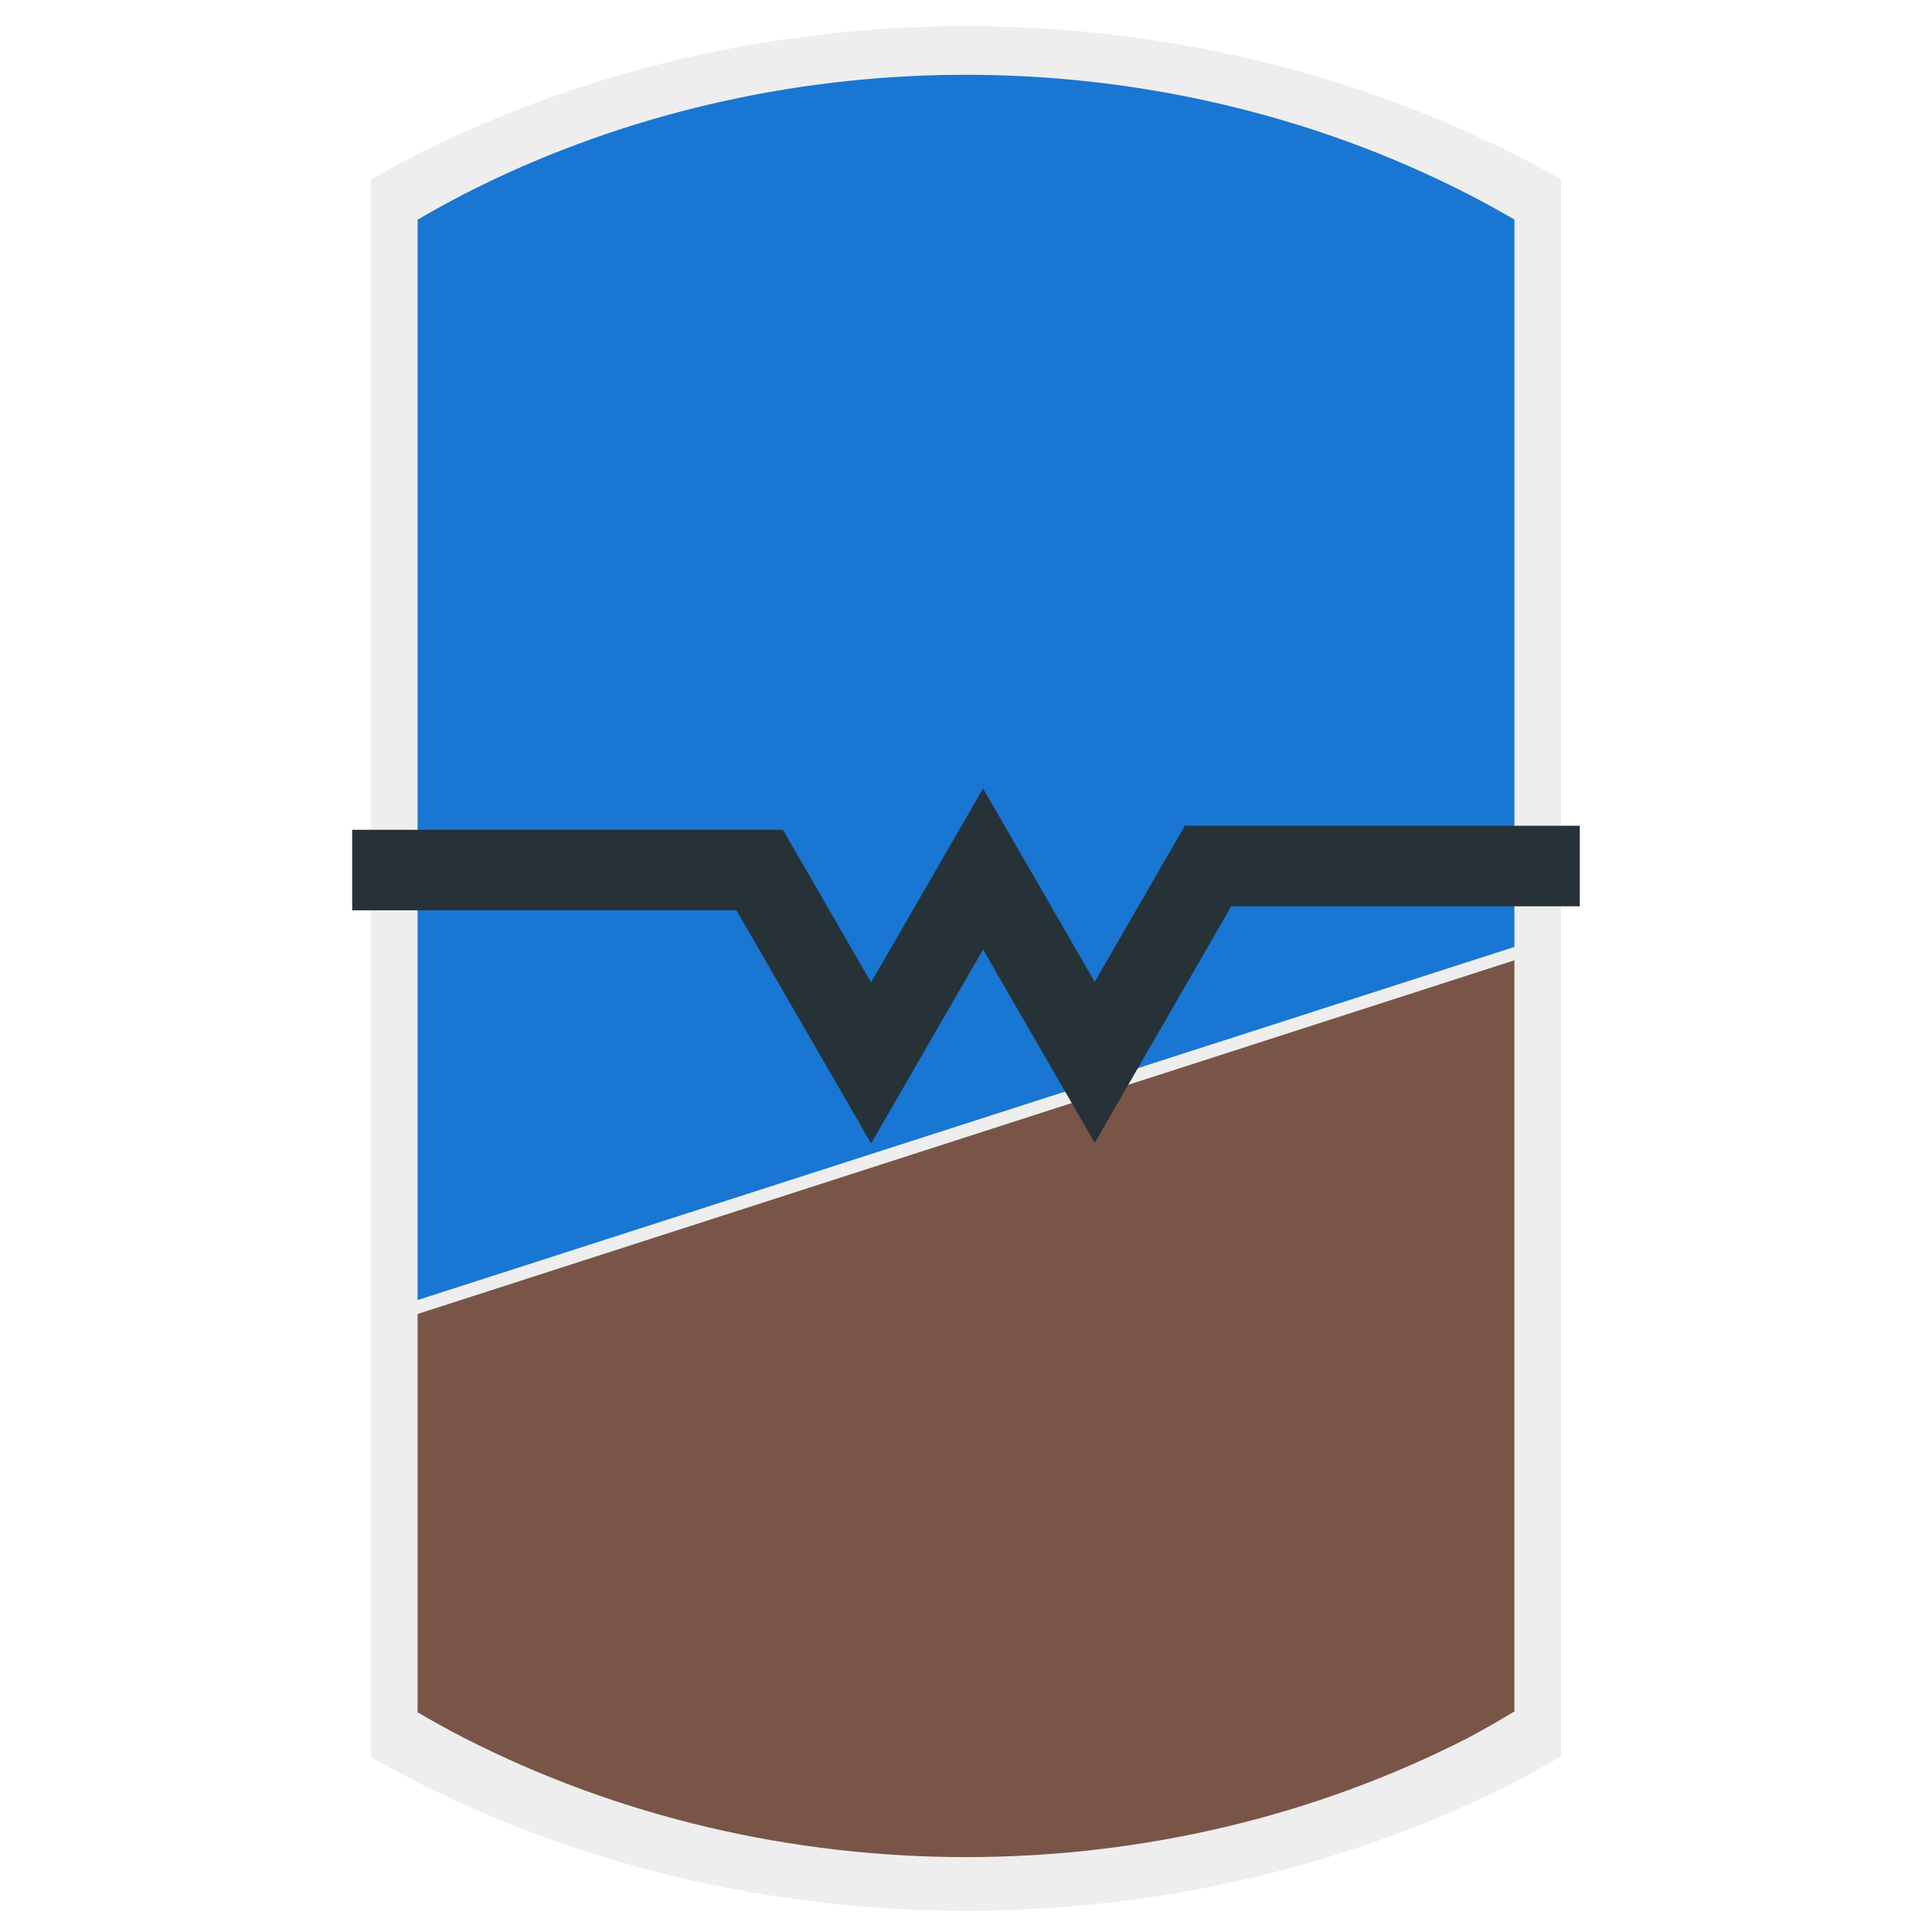
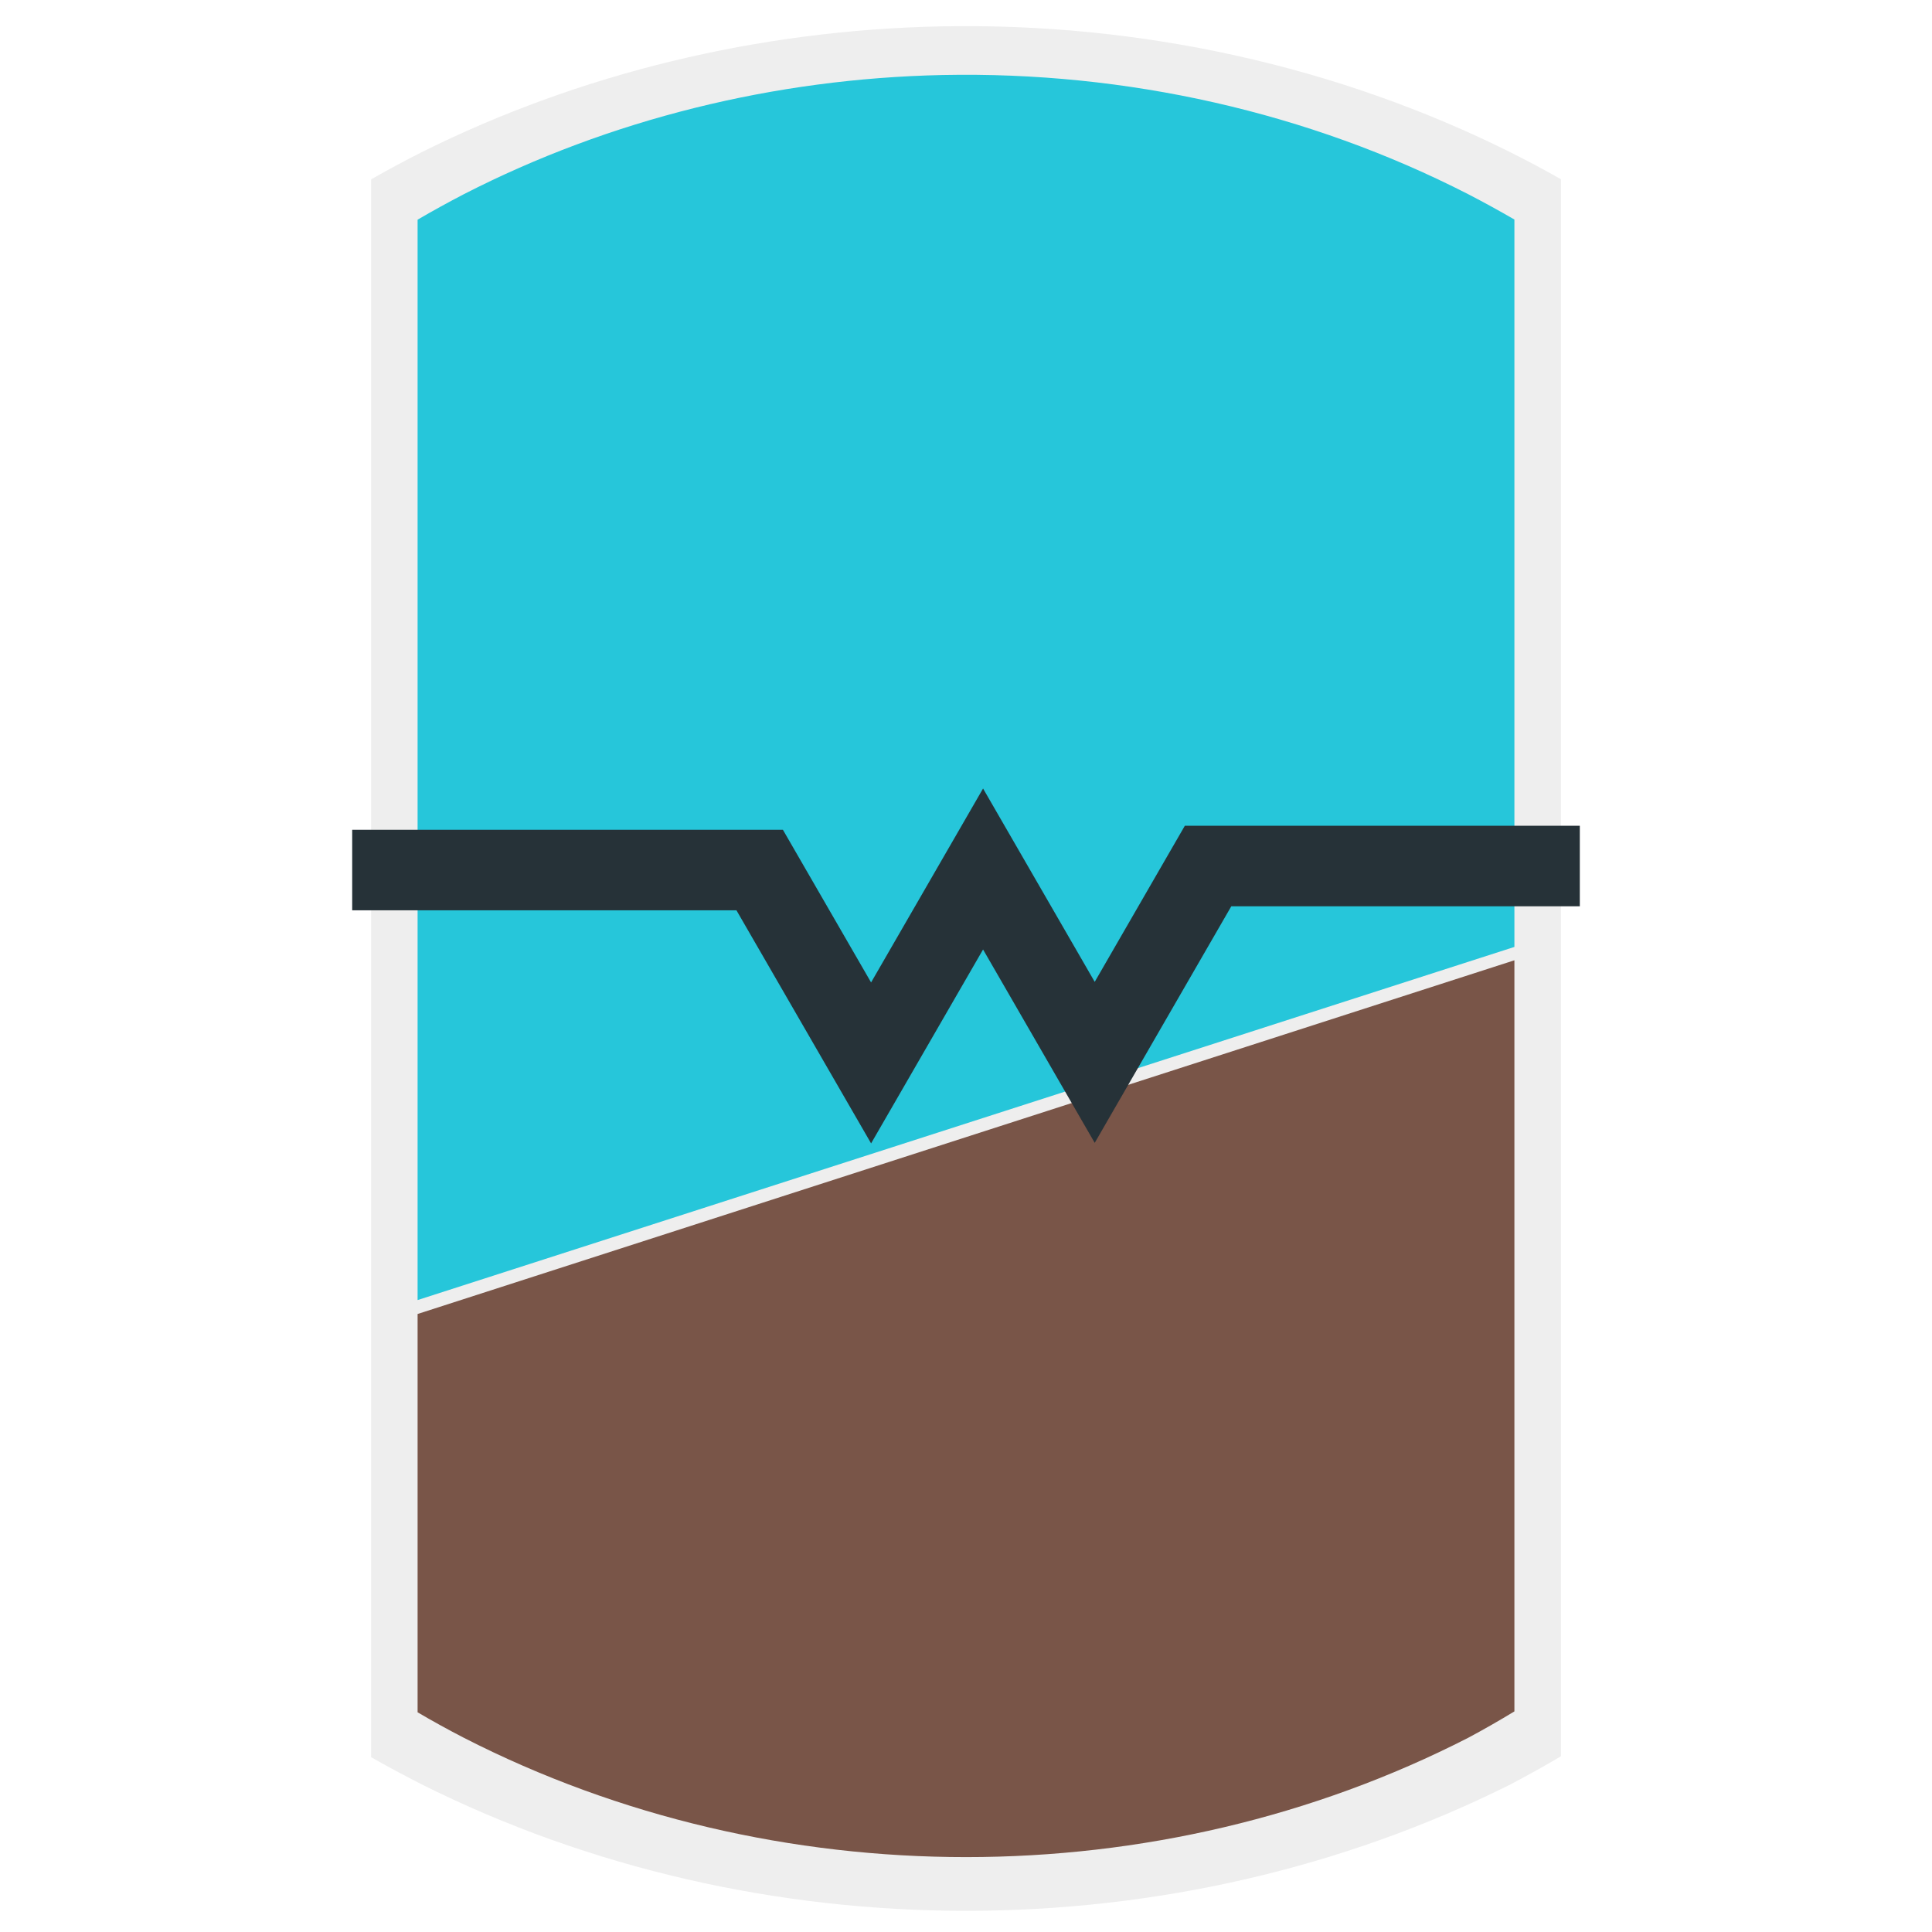
<svg xmlns="http://www.w3.org/2000/svg" id="svg2" xml:space="preserve" enable-background="new 0 0 32 32" viewBox="0 0 24 24" height="24" width="24" y="0px" x="0px" version="1.1">
  <defs id="defs13">
    <linearGradient id="SVGID_3_" gradientUnits="userSpaceOnUse" x1="319.103" y1="201.292" x2="280.898" y2="58.709">
      <stop offset="0" stop-color="#C8E0F0" id="stop25" />
      <stop offset="1" stop-color="#E9F3F9" id="stop27" />
    </linearGradient>
    <linearGradient y2="186.102" x2="125.305" y1="248.724" x1="142.084" gradientUnits="userSpaceOnUse" id="SVGID_1_">
      <stop id="stop7" stop-color="#B2D2E7" offset="0" />
      <stop id="stop9" stop-color="#AAC8DD" offset="1" />
    </linearGradient>
    <linearGradient y2="5.155" x2="242.003" y1="242.428" x1="305.58" gradientUnits="userSpaceOnUse" id="SVGID_2_">
      <stop id="stop16" stop-color="#F0F9FF" offset="0" />
      <stop id="stop18" stop-color="#FFFFFF" offset="1" />
    </linearGradient>
  </defs>
  <g style="fill:#eeeeee" transform="matrix(1.231686,0,0,1.063396,5.617974,3.017044)" id="g4241-3">
    <path id="path4163-6" d="m 4.926,-2.529 c -1.84,0.044 -3.64,0.549 -5.235,1.47 -0.172,0.101 -0.343,0.207 -0.509,0.317 l 0,9.192 0,0.017 0,9.223 c 0.166,0.11 0.337,0.215 0.509,0.317 3.4,1.971 7.587,1.97 10.987,-0.002 0.171,-0.104 0.339,-0.213 0.504,-0.326 l 0,-9.207 0,-0.027 0,-9.188 C 11.017,-0.853 10.849,-0.955 10.678,-1.055 8.932,-2.065 6.943,-2.576 4.926,-2.529 Z" style="fill:#eeeeee;fill-opacity:1;stroke:none;stroke-width:1.5;stroke-miterlimit:4;stroke-dasharray:none;stroke-opacity:1" />
  </g>
  <g transform="matrix(1.135417,0,0,1.005678,-1.625,-0.06773172)" id="g4241">
-     <path style="fill:#1976d2;fill-opacity:1;stroke:none;stroke-width:1.5;stroke-miterlimit:4;stroke-dasharray:none;stroke-opacity:1" d="M 11.742,0.994 C 9.902,1.038 8.102,1.543 6.508,2.465 6.336,2.566 6.166,2.671 6,2.781 L 6,16.126 18,11.764 18,2.779 C 17.835,2.671 17.667,2.567 17.496,2.467 15.75,1.457 13.759,0.947 11.742,0.994 Z" id="path4163" />
+     <path style="fill:#26c6da;fill-opacity:1;stroke:none;stroke-width:1.5;stroke-miterlimit:4;stroke-dasharray:none;stroke-opacity:1" d="M 11.742,0.994 C 9.902,1.038 8.102,1.543 6.508,2.465 6.336,2.566 6.166,2.671 6,2.781 L 6,16.126 18,11.764 18,2.779 C 17.835,2.671 17.667,2.567 17.496,2.467 15.75,1.457 13.759,0.947 11.742,0.994 Z" id="path4163" />
    <path style="fill:#795548;fill-opacity:1;stroke:none;stroke-width:1.5;stroke-miterlimit:4;stroke-dasharray:none;stroke-opacity:1" d="m 18,11.929 -12,4.369 0,4.92 c 0.166,0.11 0.336,0.216 0.508,0.316 3.4,1.964 7.589,1.964 10.988,-0.002 C 17.667,21.429 17.835,21.32 18,21.207 Z" id="path4163-3" />
  </g>
  <path id="path4245" d="m 4.375,10.808 5.062,10e-7 1.384,2.396 1.391,-2.409 1.387,2.402 1.408,-2.439 4.618,10e-7" style="fill:none;fill-rule:evenodd;stroke:#263238;stroke-width:1px;stroke-linecap:butt;stroke-linejoin:miter;stroke-opacity:1" />
</svg>
